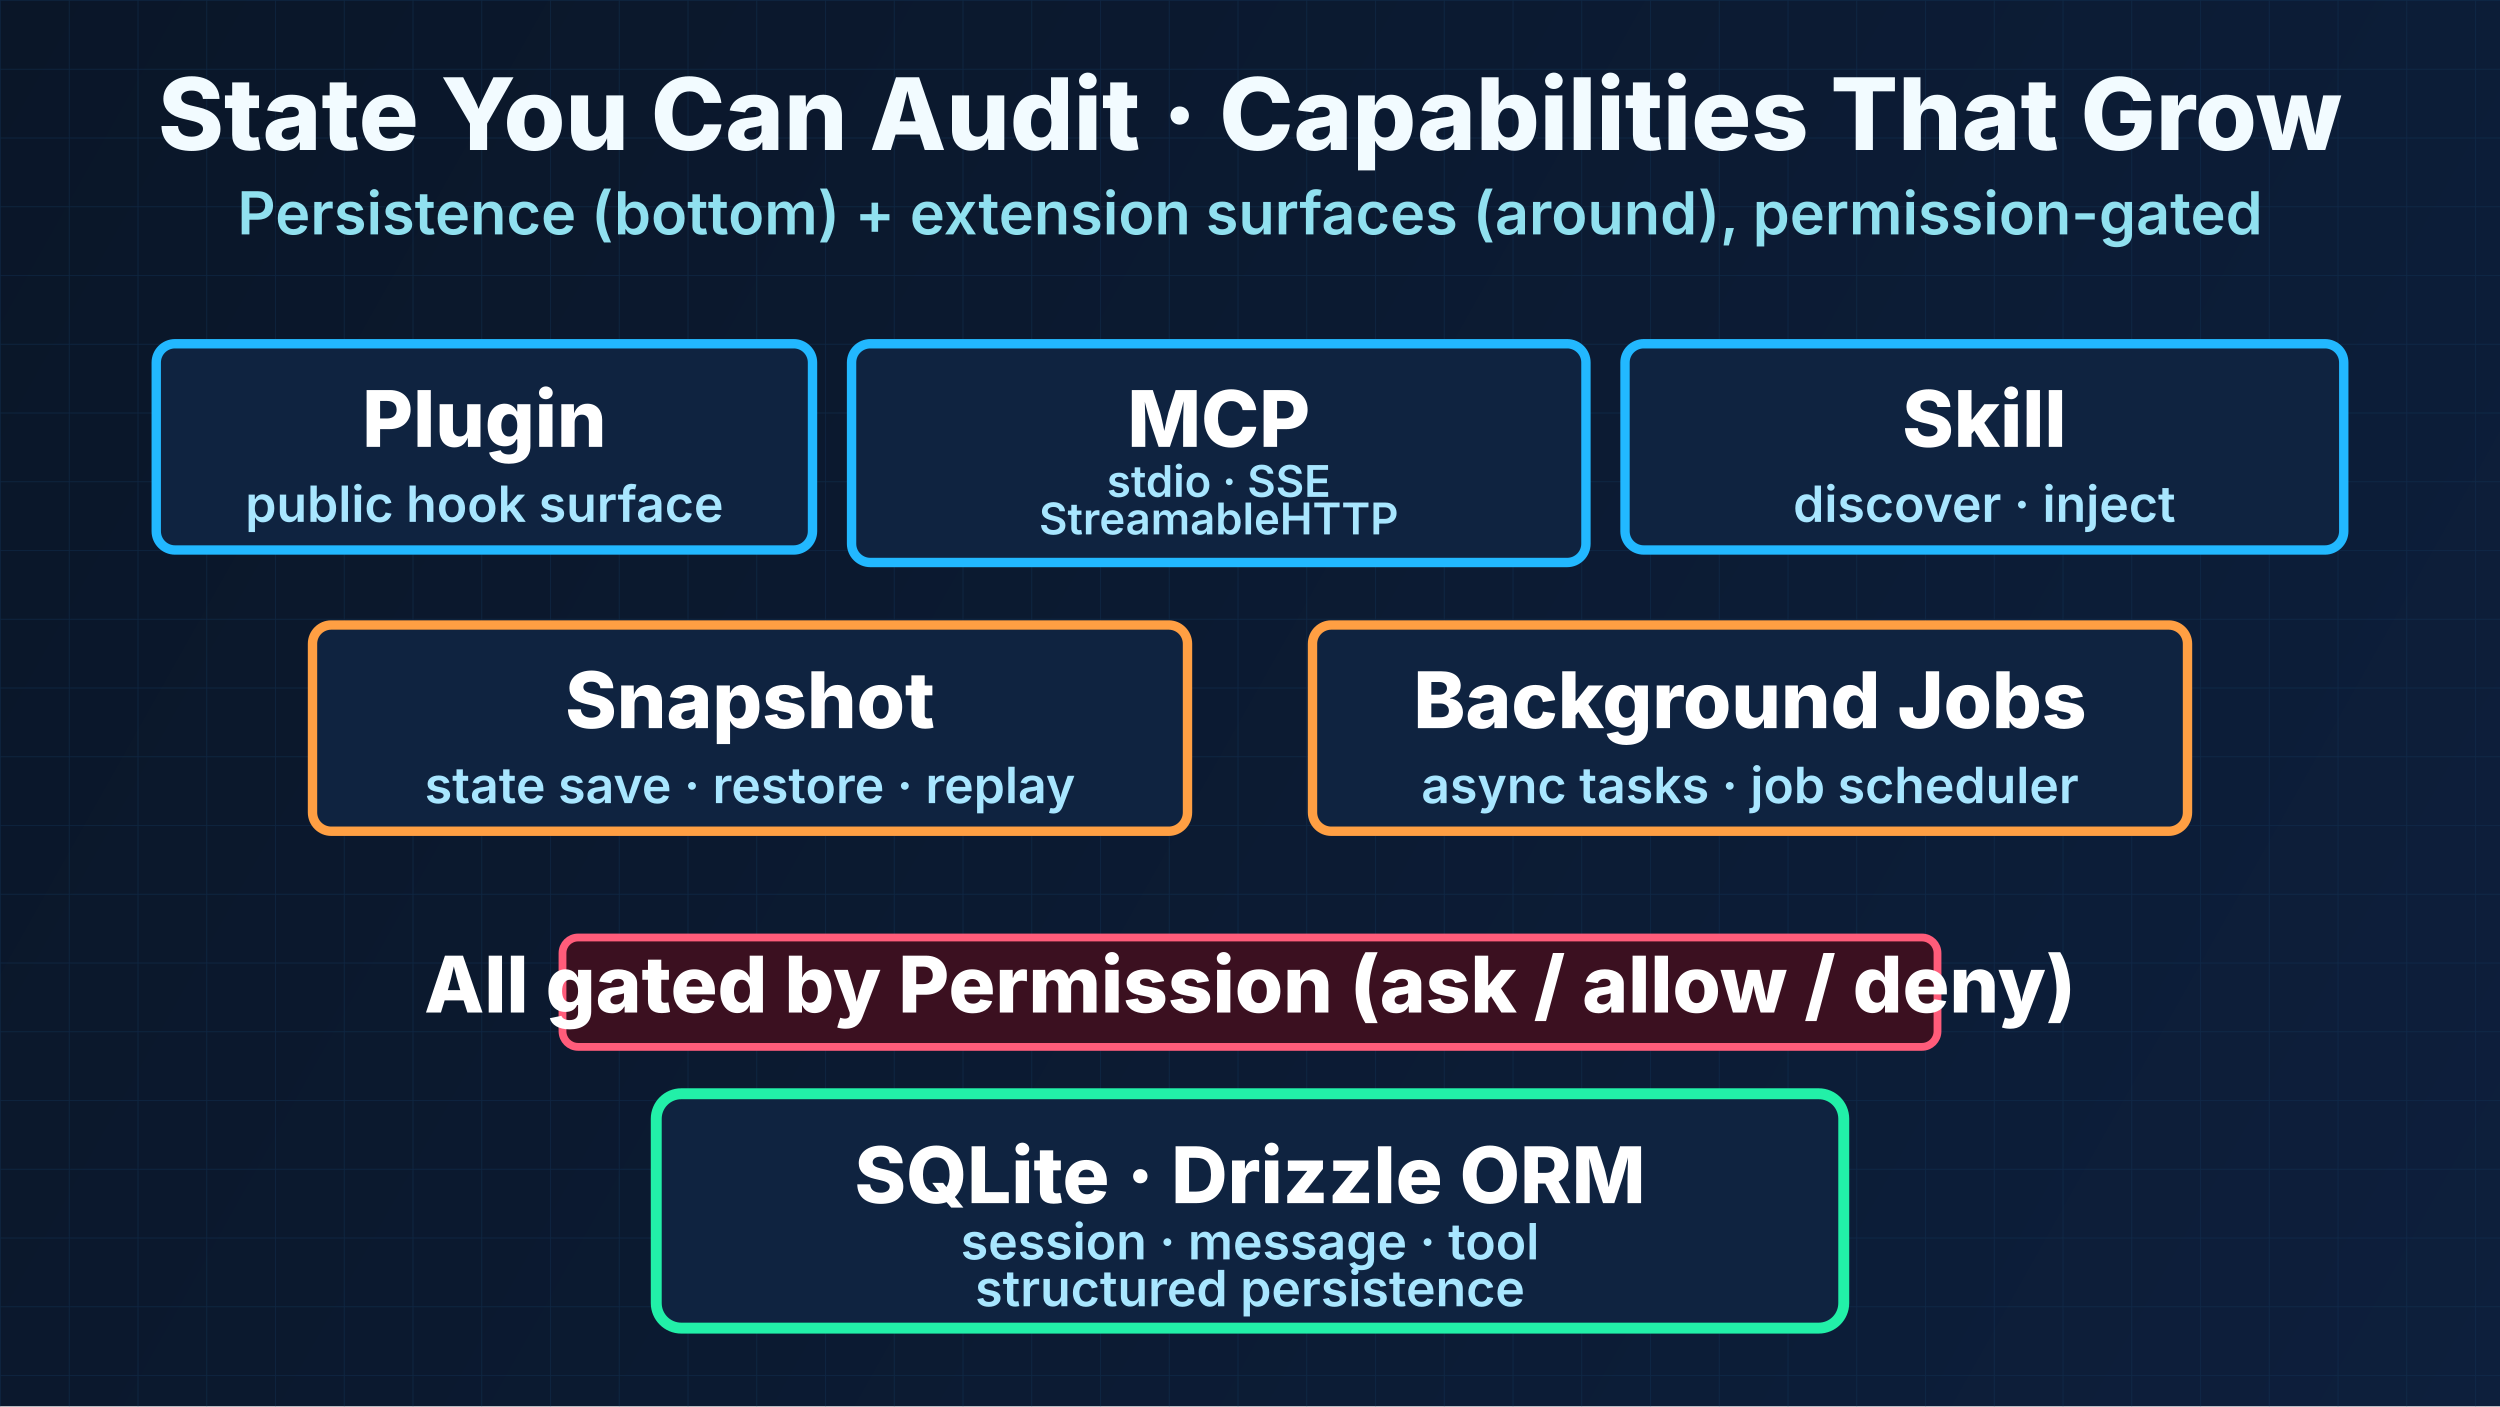
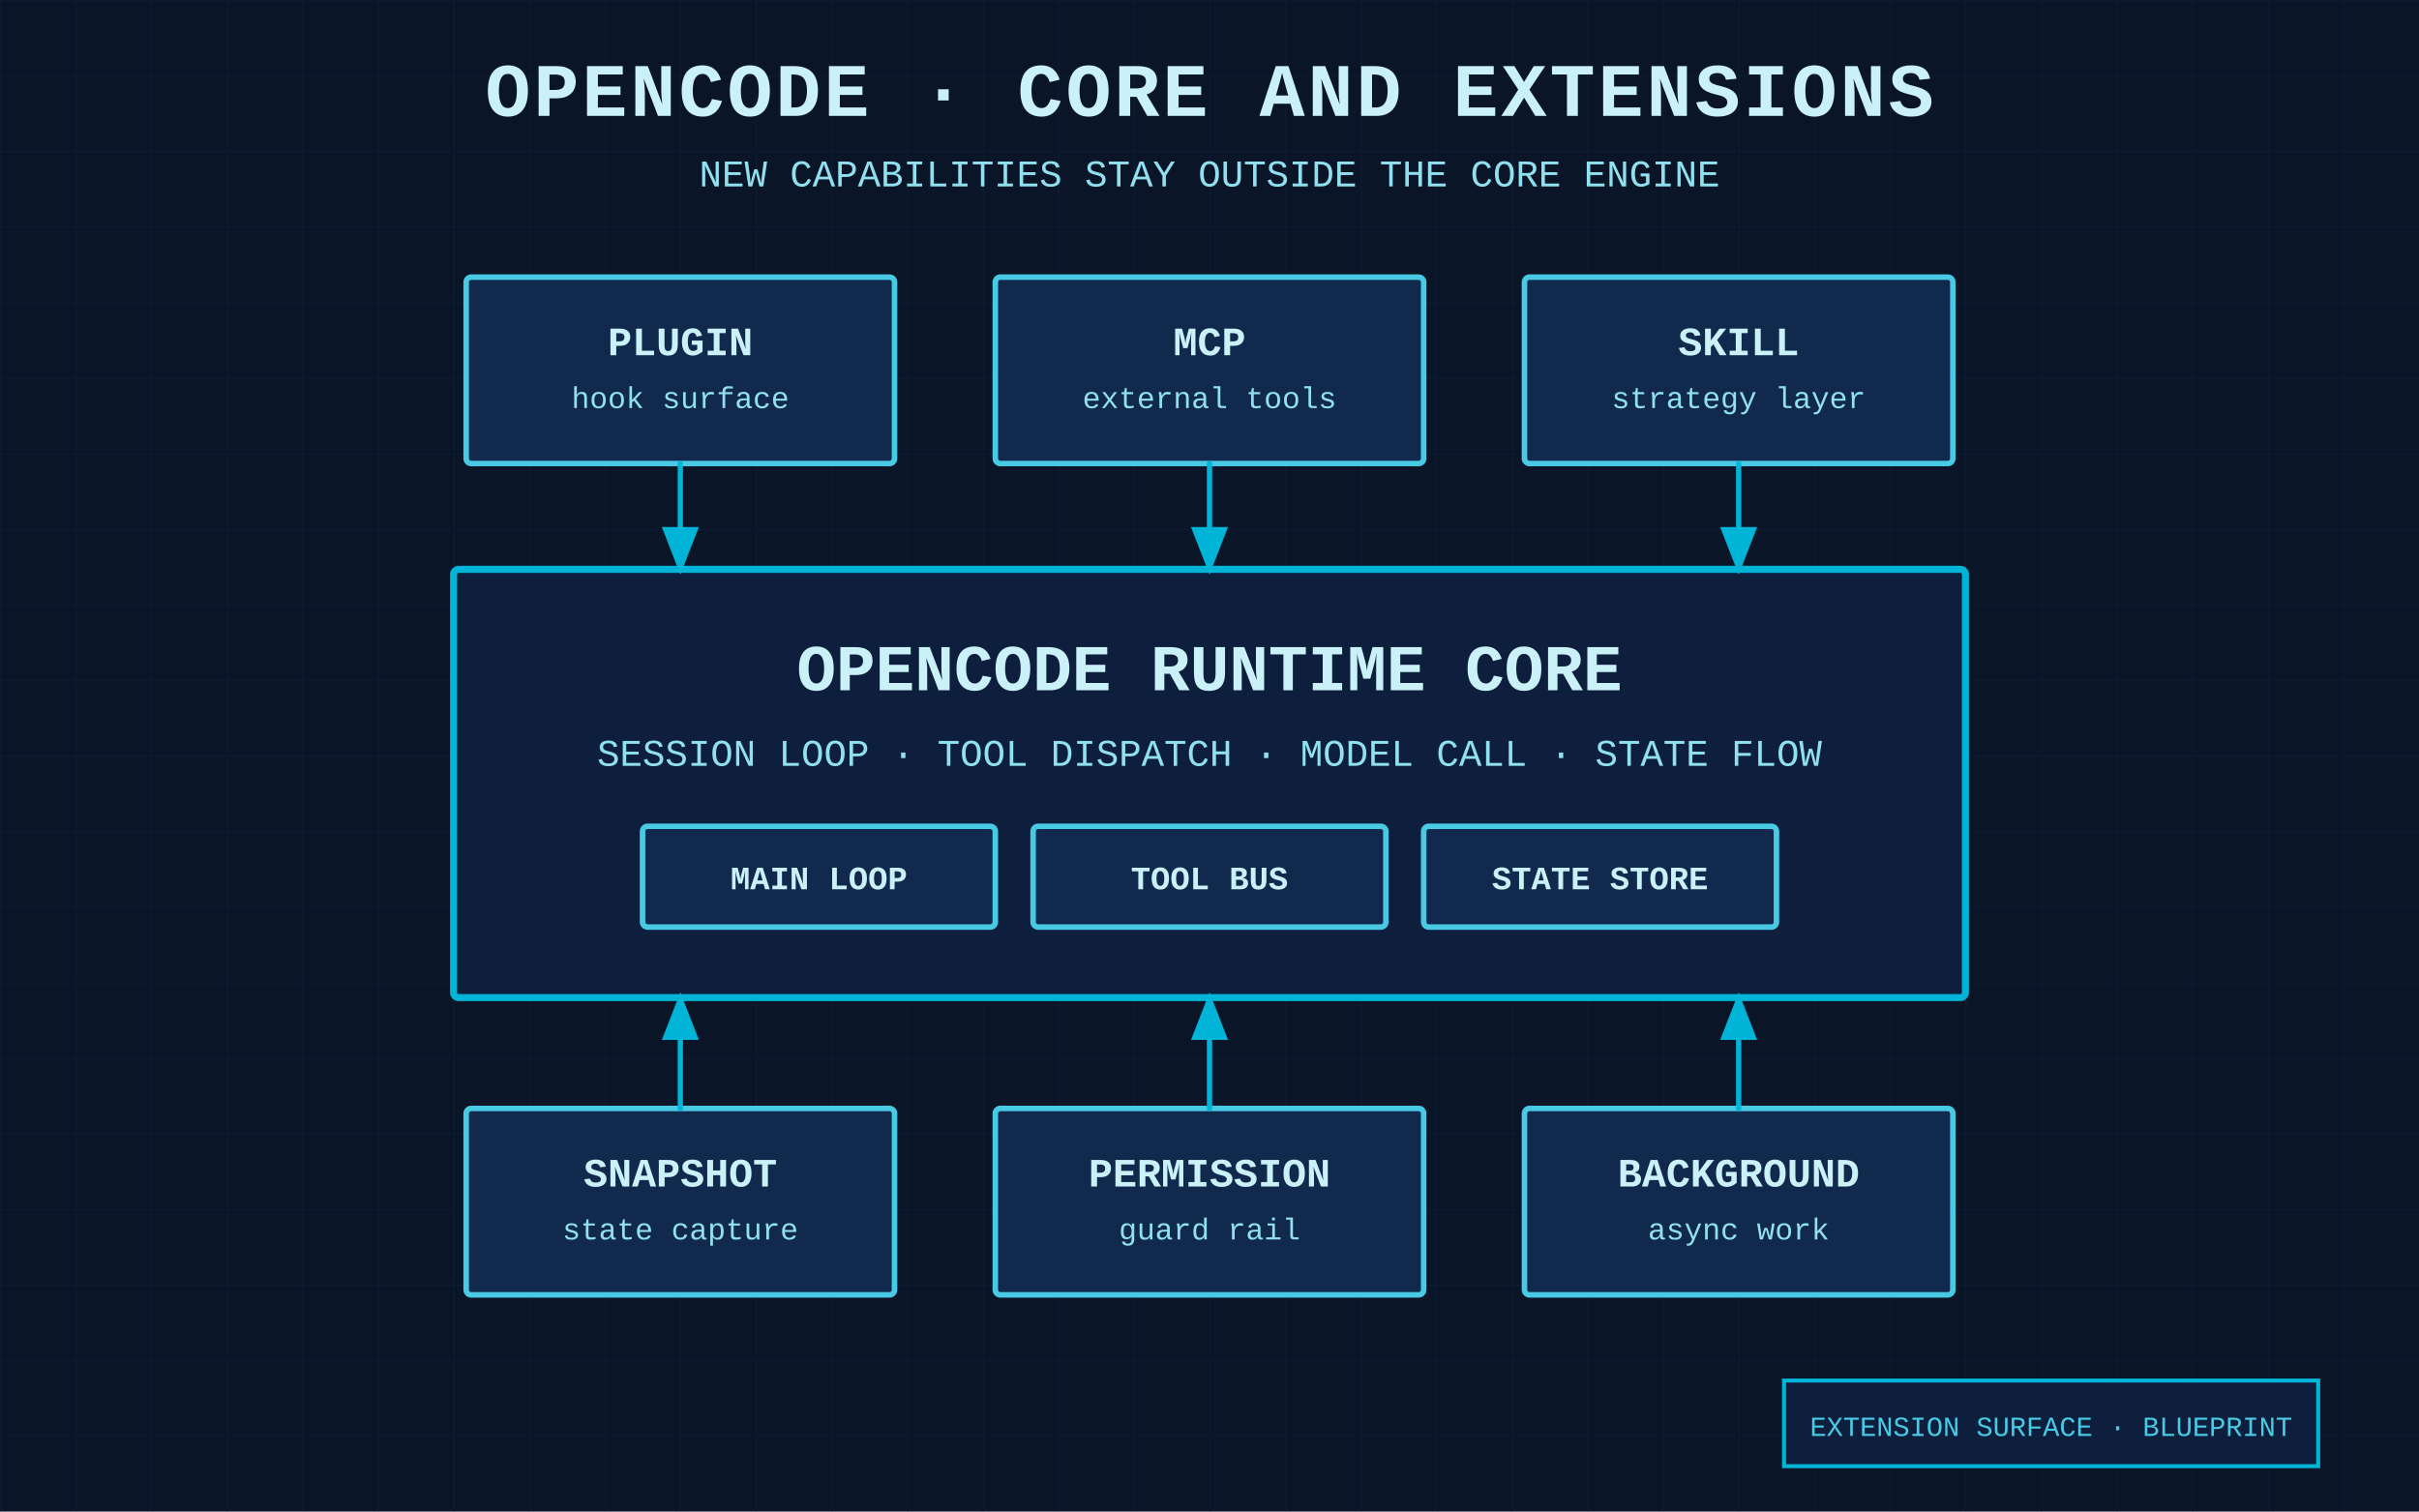
- <svg xmlns="http://www.w3.org/2000/svg" viewBox="0 0 1600 900" width="1600" height="900" role="img" aria-label="OpenCode Persistence and Extension">
+ <svg xmlns="http://www.w3.org/2000/svg" viewBox="0 0 960 600" width="960" height="600" role="img" aria-label="OpenCode core and extension surface overview">
  <style>
-     text { font-family: "Inter", "SF Pro Display", -apple-system, "Segoe UI", Arial, sans-serif; }
-     .title   { font-size: 64px; font-weight: 800; fill: #f2fbff; }
-     .subtitle{ font-size: 38px; font-weight: 600; fill: #90e0ef; }
-     .node    { font-size: 50px; font-weight: 800; fill: #ffffff; }
-     .sub     { font-size: 32px; font-weight: 600; fill: #a8e6ff; }
-     .detail  { font-size: 27px; font-weight: 500; fill: #6fd7ff; }
+     text { font-family: 'Courier New', 'Lucida Console', 'Microsoft YaHei', 'SimHei', monospace; fill: #caf0f8; }
+     .title { font-size: 30px; font-weight: 700; letter-spacing: 0.04em; }
+     .subtitle { font-size: 15px; fill: #90e0ef; }
+     .core-title { font-size: 26px; font-weight: 700; }
+     .core-sub { font-size: 15px; fill: #90e0ef; }
+     .node-title { font-size: 16px; font-weight: 700; }
+     .node-sub { font-size: 12px; fill: #90e0ef; }
+     .core { fill: #0d1f3c; stroke: #00b4d8; stroke-width: 2.8; rx: 2; ry: 2; }
+     .node { fill: #10294c; stroke: #48cae4; stroke-width: 2.2; rx: 2; ry: 2; }
+     .arrow { fill: none; stroke: #00b4d8; stroke-width: 2.1; stroke-linecap: round; stroke-linejoin: round; }
+     .foot-label { font-size: 11px; fill: #48cae4; }
  </style>
  <defs>
-     <linearGradient id="bg" x1="0" y1="0" x2="1600" y2="900" gradientUnits="userSpaceOnUse">
-       <stop offset="0" stop-color="#0a1628" />
-       <stop offset="1" stop-color="#0d1f3c" />
-     </linearGradient>
-     <pattern id="grid" width="44" height="44" patternUnits="userSpaceOnUse">
-       <path d="M44 0 L0 0 0 44" fill="none" stroke="#123356" stroke-width="1" />
+     <pattern id="grid" width="30" height="30" patternUnits="userSpaceOnUse">
+       <path d="M 30 0 L 0 0 0 30" fill="none" stroke="#112240" stroke-width="0.5" />
    </pattern>
+     <marker id="arrow-cyan" markerWidth="9" markerHeight="7" refX="8" refY="3.5" orient="auto">
+       <polygon points="0 0, 9 3.5, 0 7" fill="#00b4d8" />
+     </marker>
  </defs>
-   <rect width="1600" height="900" fill="url(#bg)" />
-   <rect width="1600" height="900" fill="url(#grid)" opacity="0.5" />
-   <text x="800" y="96" text-anchor="middle" class="title">State You Can Audit · Capabilities That Grow</text>
-   <text x="800" y="150" text-anchor="middle" class="subtitle">Persistence (bottom) + extension surfaces (around), permission-gated</text>
-   <rect x="420" y="700" width="760" height="150" rx="16" fill="#0f2340" stroke="#22f0a8" stroke-width="7" />
-   <text x="800" y="770" text-anchor="middle" class="node">SQLite · Drizzle ORM</text>
-   <text x="800" y="806" text-anchor="middle" class="sub">session · message · tool</text>
-   <text x="800" y="836" text-anchor="middle" class="sub">structured persistence</text>
-   <rect x="100" y="220" width="420" height="132" rx="12" fill="#0f2340" stroke="#22b8ff" stroke-width="6" />
-   <text x="310" y="286" text-anchor="middle" class="node">Plugin</text>
-   <text x="310" y="334" text-anchor="middle" class="sub">public hook surface</text>
-   <rect x="545" y="220" width="470" height="140" rx="12" fill="#0f2340" stroke="#22b8ff" stroke-width="6" />
-   <text x="780" y="286" text-anchor="middle" class="node">MCP</text>
-   <text x="780" y="318" text-anchor="middle" class="sub" style="font-size:28px">stdio · SSE</text>
-   <text x="780" y="342" text-anchor="middle" class="sub" style="font-size:28px">StreamableHTTP</text>
-   <rect x="1040" y="220" width="460" height="132" rx="12" fill="#0f2340" stroke="#22b8ff" stroke-width="6" />
-   <text x="1270" y="286" text-anchor="middle" class="node">Skill</text>
-   <text x="1270" y="334" text-anchor="middle" class="sub">discover · inject</text>
-   <rect x="200" y="400" width="560" height="132" rx="12" fill="#0f2340" stroke="#ff9f43" stroke-width="6" />
-   <text x="480" y="466" text-anchor="middle" class="node">Snapshot</text>
-   <text x="480" y="514" text-anchor="middle" class="sub">state save · restore · replay</text>
-   <rect x="840" y="400" width="560" height="132" rx="12" fill="#0f2340" stroke="#ff9f43" stroke-width="6" />
-   <text x="1120" y="466" text-anchor="middle" class="node">Background Jobs</text>
-   <text x="1120" y="514" text-anchor="middle" class="sub">async tasks · job scheduler</text>
-   <rect x="360" y="600" width="880" height="70" rx="10" fill="#3b1020" stroke="#ff5c7a" stroke-width="5" />
-   <text x="800" y="648" text-anchor="middle" class="node" font-size="38">All gated by Permission (ask / allow / deny)</text>
+   <rect width="960" height="600" fill="#0a1628" />
+   <rect width="960" height="600" fill="url(#grid)" opacity="0.6" />
+   <text x="480" y="46" text-anchor="middle" class="title">OPENCODE · CORE AND EXTENSIONS</text>
+   <text x="480" y="74" text-anchor="middle" class="subtitle">NEW CAPABILITIES STAY OUTSIDE THE CORE ENGINE</text>
+   <rect x="185" y="110" width="170" height="74" class="node" />
+   <text x="270" y="141" text-anchor="middle" class="node-title">PLUGIN</text>
+   <text x="270" y="162" text-anchor="middle" class="node-sub">hook surface</text>
+   <rect x="395" y="110" width="170" height="74" class="node" />
+   <text x="480" y="141" text-anchor="middle" class="node-title">MCP</text>
+   <text x="480" y="162" text-anchor="middle" class="node-sub">external tools</text>
+   <rect x="605" y="110" width="170" height="74" class="node" />
+   <text x="690" y="141" text-anchor="middle" class="node-title">SKILL</text>
+   <text x="690" y="162" text-anchor="middle" class="node-sub">strategy layer</text>
+   <rect x="180" y="226" width="600" height="170" class="core" />
+   <text x="480" y="274" text-anchor="middle" class="core-title">OPENCODE RUNTIME CORE</text>
+   <text x="480" y="304" text-anchor="middle" class="core-sub">SESSION LOOP · TOOL DISPATCH · MODEL CALL · STATE FLOW</text>
+   <rect x="255" y="328" width="140" height="40" class="node" />
+   <text x="325" y="353" text-anchor="middle" class="node-sub" style="font-size:13px; font-weight:700; fill:#caf0f8;">MAIN LOOP</text>
+   <rect x="410" y="328" width="140" height="40" class="node" />
+   <text x="480" y="353" text-anchor="middle" class="node-sub" style="font-size:13px; font-weight:700; fill:#caf0f8;">TOOL BUS</text>
+   <rect x="565" y="328" width="140" height="40" class="node" />
+   <text x="635" y="353" text-anchor="middle" class="node-sub" style="font-size:13px; font-weight:700; fill:#caf0f8;">STATE STORE</text>
+   <rect x="185" y="440" width="170" height="74" class="node" />
+   <text x="270" y="471" text-anchor="middle" class="node-title">SNAPSHOT</text>
+   <text x="270" y="492" text-anchor="middle" class="node-sub">state capture</text>
+   <rect x="395" y="440" width="170" height="74" class="node" />
+   <text x="480" y="471" text-anchor="middle" class="node-title">PERMISSION</text>
+   <text x="480" y="492" text-anchor="middle" class="node-sub">guard rail</text>
+   <rect x="605" y="440" width="170" height="74" class="node" />
+   <text x="690" y="471" text-anchor="middle" class="node-title">BACKGROUND</text>
+   <text x="690" y="492" text-anchor="middle" class="node-sub">async work</text>
+   <line x1="270" y1="184" x2="270" y2="226" class="arrow" marker-end="url(#arrow-cyan)" />
+   <line x1="480" y1="184" x2="480" y2="226" class="arrow" marker-end="url(#arrow-cyan)" />
+   <line x1="690" y1="184" x2="690" y2="226" class="arrow" marker-end="url(#arrow-cyan)" />
+   <line x1="270" y1="440" x2="270" y2="396" class="arrow" marker-end="url(#arrow-cyan)" />
+   <line x1="480" y1="440" x2="480" y2="396" class="arrow" marker-end="url(#arrow-cyan)" />
+   <line x1="690" y1="440" x2="690" y2="396" class="arrow" marker-end="url(#arrow-cyan)" />
+   <rect x="708" y="548" width="212" height="34" fill="#0d1f3c" stroke="#00b4d8" stroke-width="1.6" />
+   <text x="814" y="570" text-anchor="middle" class="foot-label">EXTENSION SURFACE · BLUEPRINT</text>
</svg>
